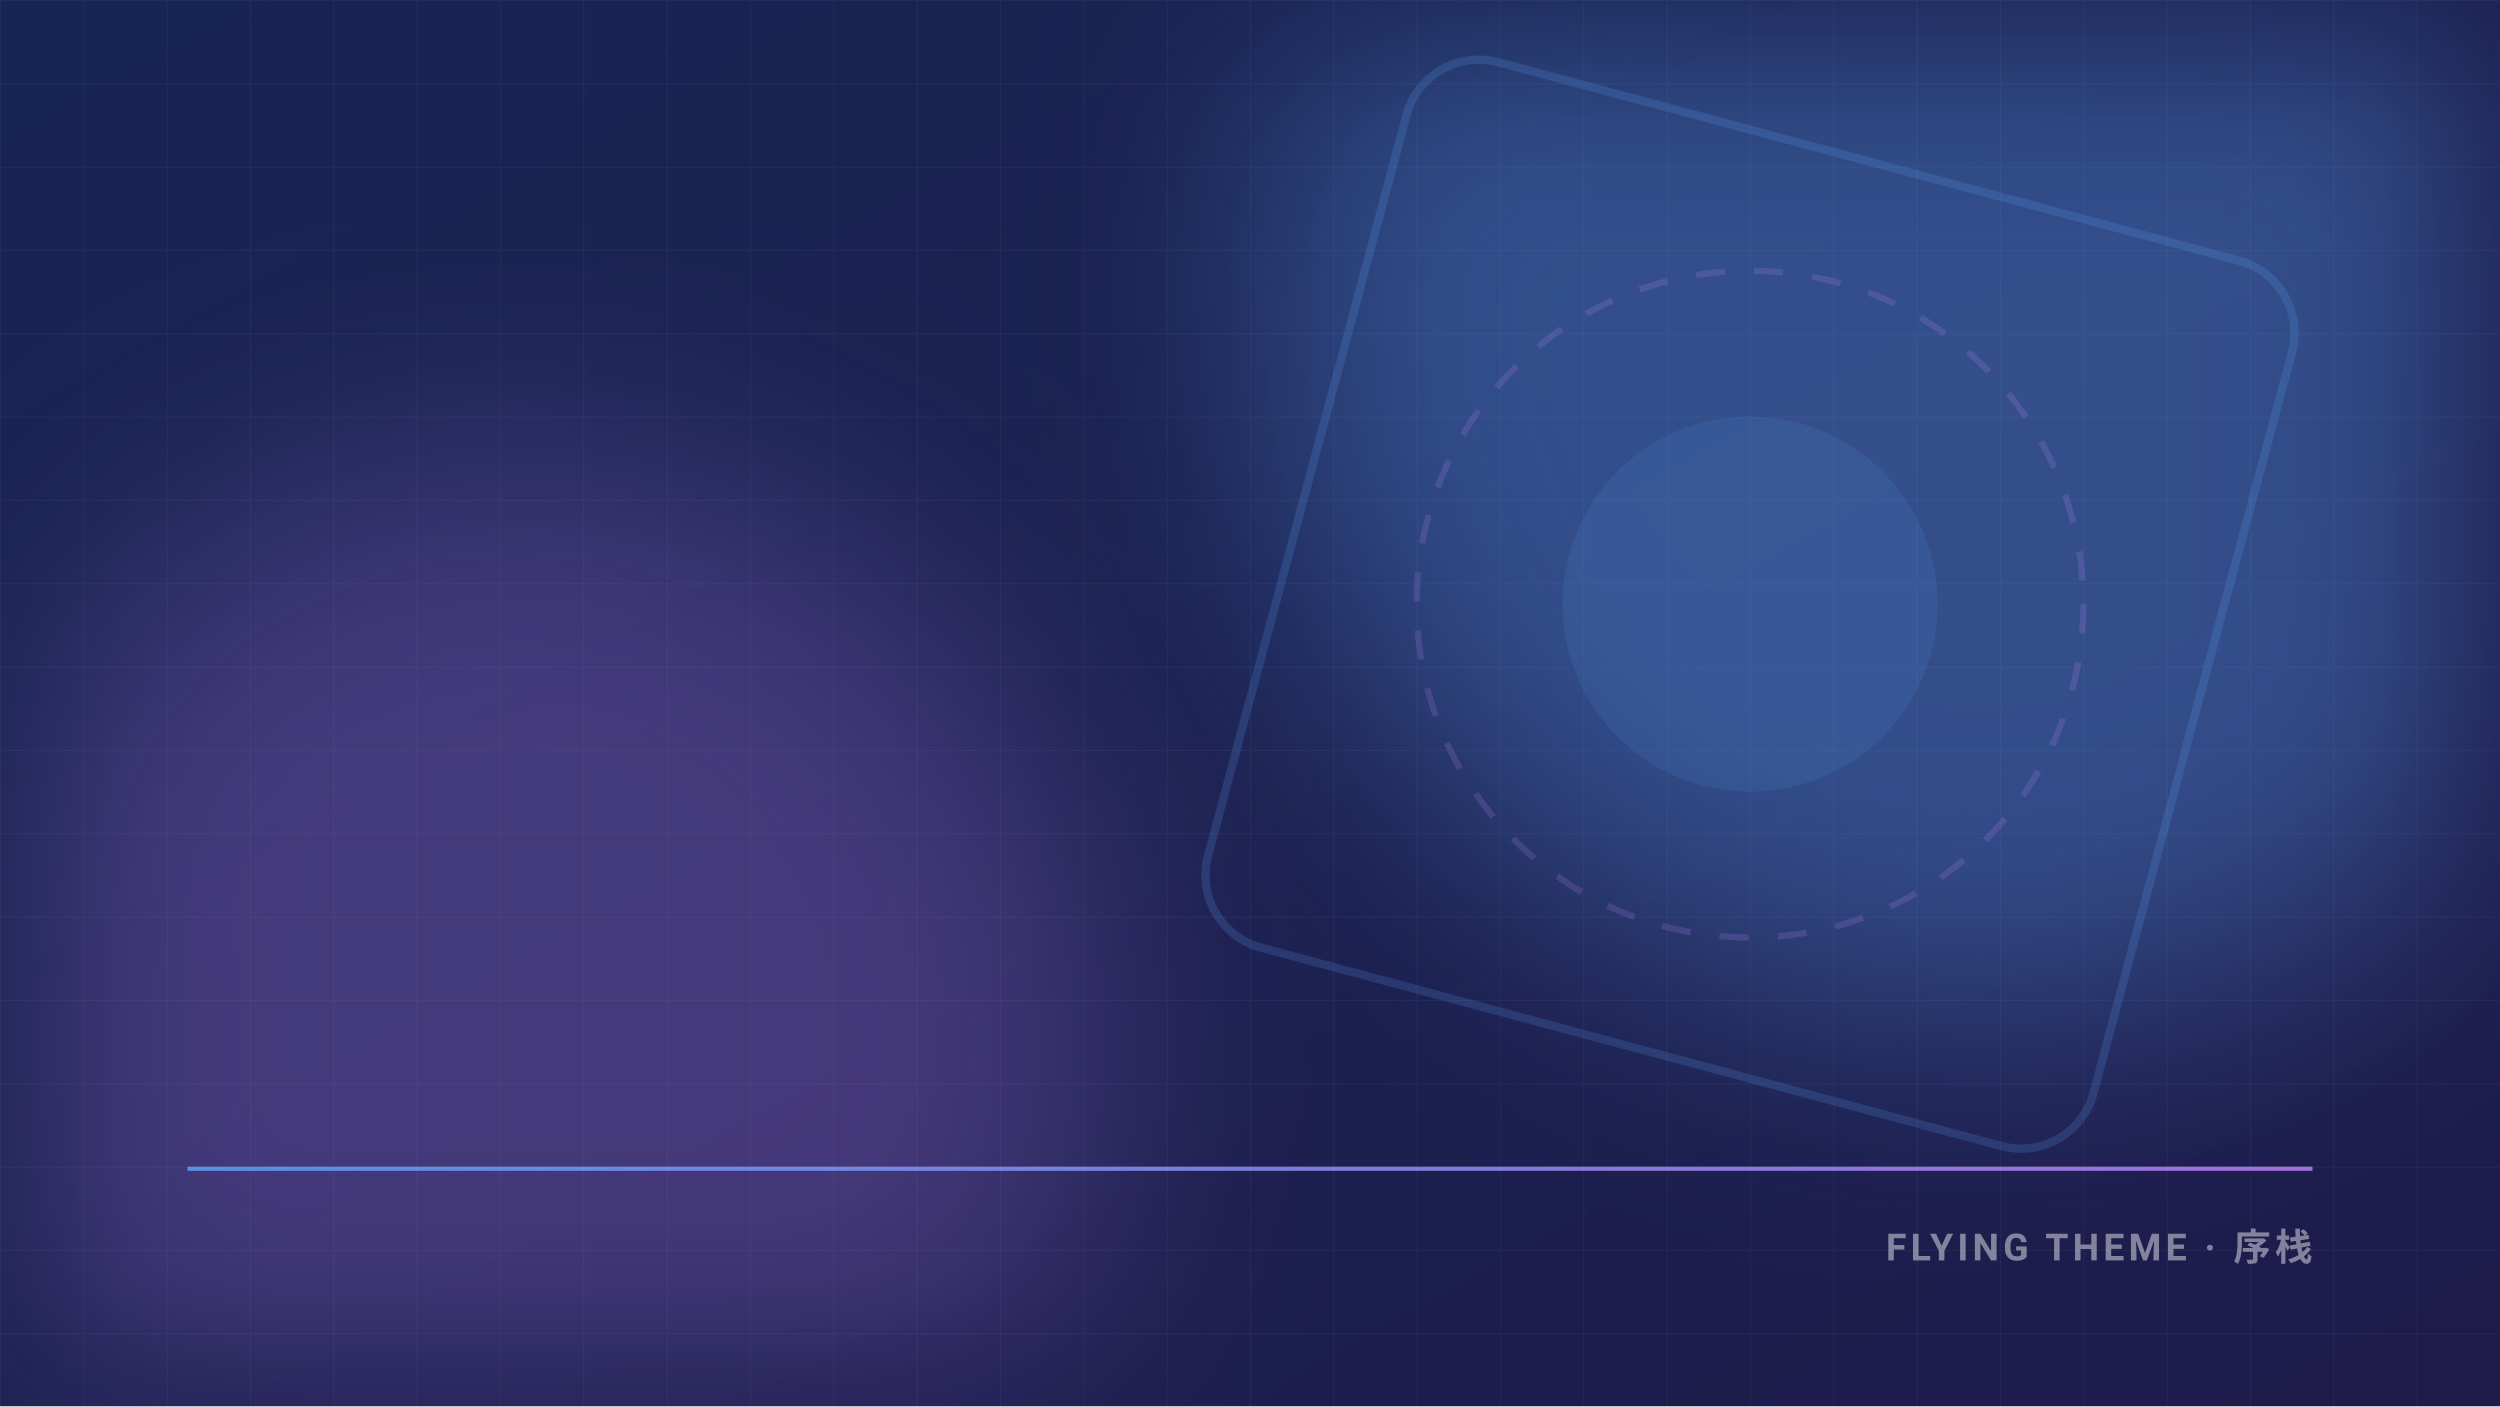
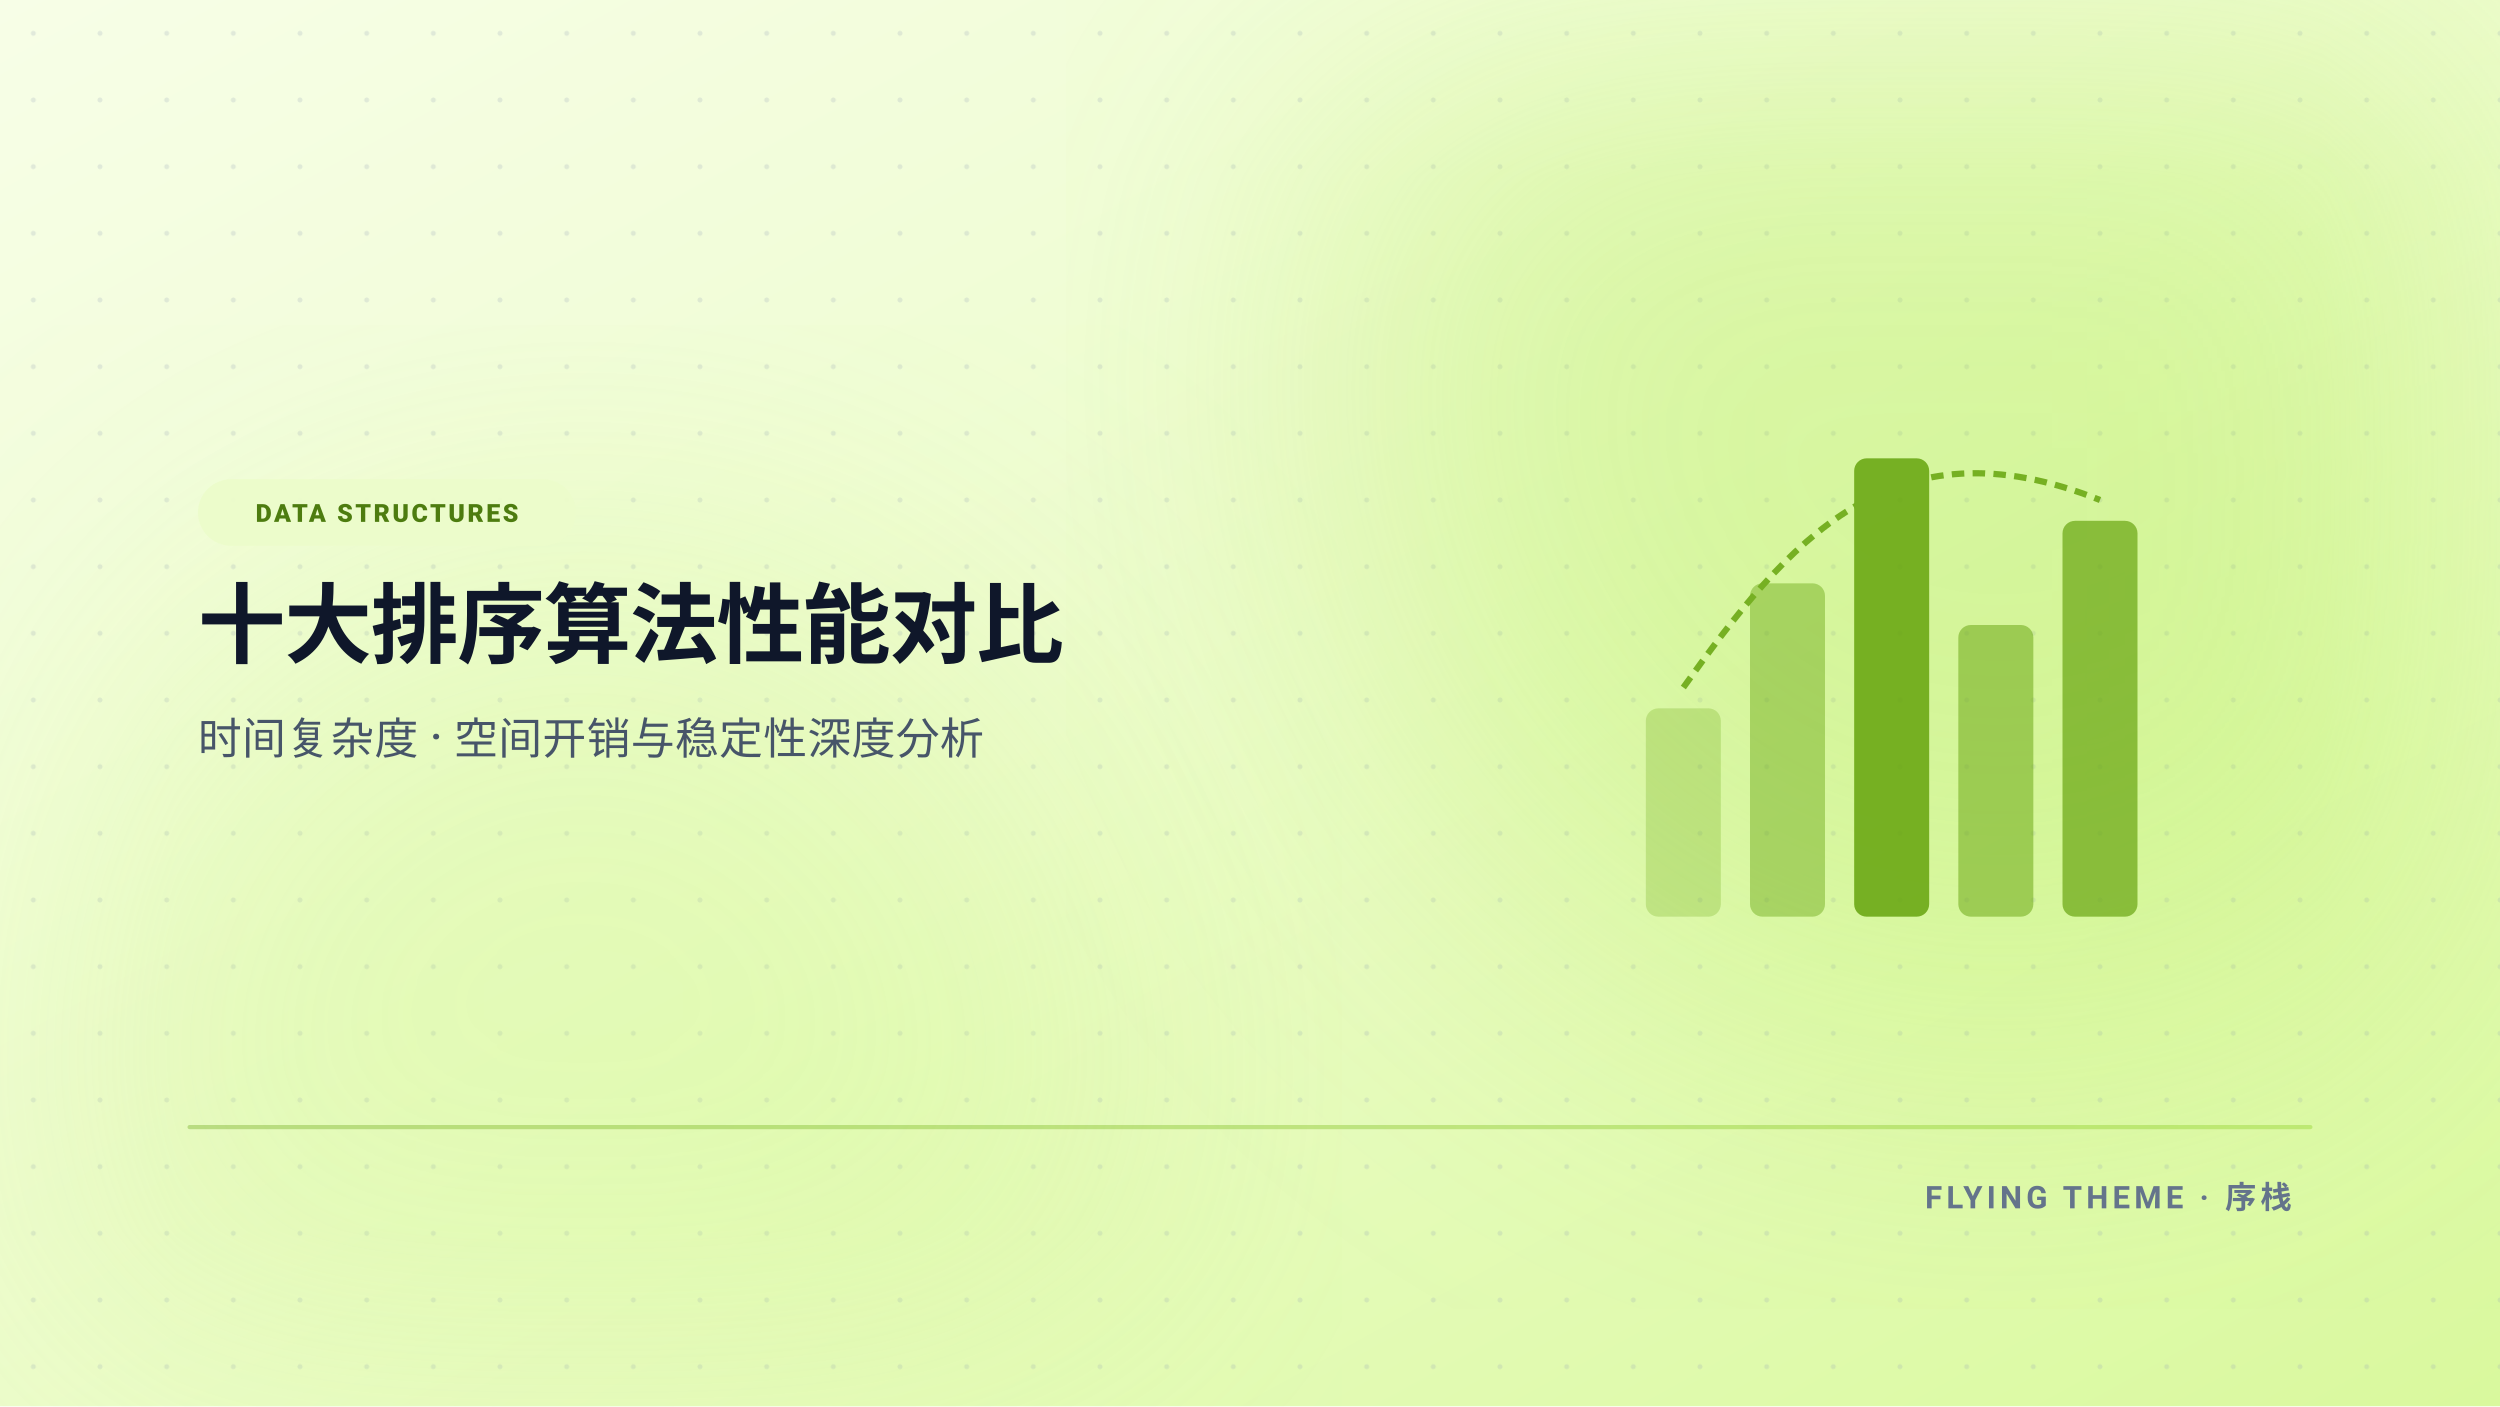
<svg xmlns="http://www.w3.org/2000/svg" viewBox="0 0 1200 675" width="1200" height="675">
  <defs>
    <linearGradient id="bgGrad" x1="0%" y1="0%" x2="100%" y2="100%">
-       <stop offset="0%" stop-color="#172554" />
-       <stop offset="100%" stop-color="#1e1b4b" />
+       <stop offset="0%" stop-color="#F7FEE7" />
+       <stop offset="50%" stop-color="#ECFCCB" />
+       <stop offset="100%" stop-color="#D9F99D" />
    </linearGradient>
    <linearGradient id="accentGrad" x1="0%" y1="0%" x2="100%" y2="0%">
-       <stop offset="0%" stop-color="#60a5fa" />
-       <stop offset="100%" stop-color="#c084fc" />
+       <stop offset="0%" stop-color="#65A30D" />
+       <stop offset="100%" stop-color="#84CC16" />
    </linearGradient>
-     <pattern id="grid" width="40" height="40" patternUnits="userSpaceOnUse">
-       <path d="M 40 0 L 0 0 0 40" fill="none" stroke="rgba(255, 255, 255, 0.04)" stroke-width="1" />
+     <pattern id="dotGrid" width="32" height="32" patternUnits="userSpaceOnUse">
+       <circle cx="16" cy="16" r="1.2" fill="#94A3B8" opacity="0.22" />
    </pattern>
-     <filter id="glow" x="-20%" y="-20%" width="140%" height="140%">
-       <feGaussianBlur stdDeviation="60" result="blur" />
+     <filter id="softGlow" x="-20%" y="-20%" width="140%" height="140%">
+       <feGaussianBlur stdDeviation="90" result="blur" />
    </filter>
  </defs>
  <rect width="100%" height="100%" fill="url(#bgGrad)" />
-   <rect width="100%" height="100%" fill="url(#grid)" />
-   <circle cx="950" cy="150" r="340" fill="#60a5fa" opacity="0.35" filter="url(#glow)" />
-   <circle cx="250" cy="500" r="280" fill="#c084fc" opacity="0.25" filter="url(#glow)" />
-   <g opacity="0.18" transform="translate(620, 70)">
-     <rect x="0" y="0" width="440" height="440" rx="36" fill="none" stroke="#60a5fa" stroke-width="4" transform="rotate(15 220 220)" />
-     <circle cx="220" cy="220" r="160" fill="none" stroke="#c084fc" stroke-width="3" stroke-dasharray="14 14" />
-     <circle cx="220" cy="220" r="90" fill="#60a5fa" opacity="0.6" />
+   <rect width="100%" height="100%" fill="url(#dotGrid)" />
+   <circle cx="960" cy="180" r="320" fill="#A3E635" opacity="0.28" filter="url(#softGlow)" />
+   <circle cx="280" cy="520" r="260" fill="#BEF264" opacity="0.22" filter="url(#softGlow)" />
+   <g transform="translate(770, 160)" opacity="0.85">
+     <rect x="20" y="180" width="36" height="100" rx="6" fill="#65A30D" opacity="0.3" />
+     <rect x="70" y="120" width="36" height="160" rx="6" fill="#65A30D" opacity="0.5" />
+     <rect x="120" y="60" width="36" height="220" rx="6" fill="#65A30D" />
+     <rect x="170" y="140" width="36" height="140" rx="6" fill="#65A30D" opacity="0.6" />
+     <rect x="220" y="90" width="36" height="190" rx="6" fill="#65A30D" opacity="0.8" />
+     <path d="M 38 170 C 88 100, 138 40, 238 80" fill="none" stroke="#65A30D" stroke-width="3" stroke-dasharray="6 4" />
  </g>
-   <rect x="90" y="560" width="1020" height="2" fill="url(#accentGrad)" opacity="0.8" />
-   <g transform="translate(1110, 605)">
-     <text text-anchor="end" font-family="-apple-system, BlinkMacSystemFont, 'Segoe UI', Roboto, sans-serif" font-size="18" font-weight="600" fill="rgba(255, 255, 255, 0.45)" letter-spacing="2">
+   <rect x="90" y="540" width="1020" height="2" fill="url(#accentGrad)" opacity="0.35" rx="1" />
+   <g transform="translate(95, 230)">
+     <rect x="0" y="0" width="181.5" height="32" rx="16" fill="#ECFCCB" opacity="0.95" />
+     <text x="90.75" y="20.5" text-anchor="middle" font-family="-apple-system, BlinkMacSystemFont, 'Segoe UI', Roboto, sans-serif" font-size="12" font-weight="800" fill="#4D7C0F" letter-spacing="1.2">
+       DATA STRUCTURES
+     </text>
+     <text x="0" y="85" font-family="-apple-system, BlinkMacSystemFont, 'Segoe UI', Roboto, sans-serif" font-size="42" font-weight="800" fill="#0F172A" letter-spacing="-0.5">
+       十大排序算法性能对比
+     </text>
+     <text x="0" y="132" font-family="-apple-system, BlinkMacSystemFont, 'Segoe UI', Roboto, sans-serif" font-size="21" font-weight="500" fill="#475569" letter-spacing="0.2">
+       时间复杂度 · 空间开销与稳定性深度分析
+     </text>
+   </g>
+   <g transform="translate(1100, 580)">
+     <text text-anchor="end" font-family="-apple-system, BlinkMacSystemFont, 'Segoe UI', Roboto, sans-serif" font-size="15" font-weight="600" fill="#64748B" letter-spacing="2">
      FLYING THEME · 序栈
    </text>
  </g>
</svg>
